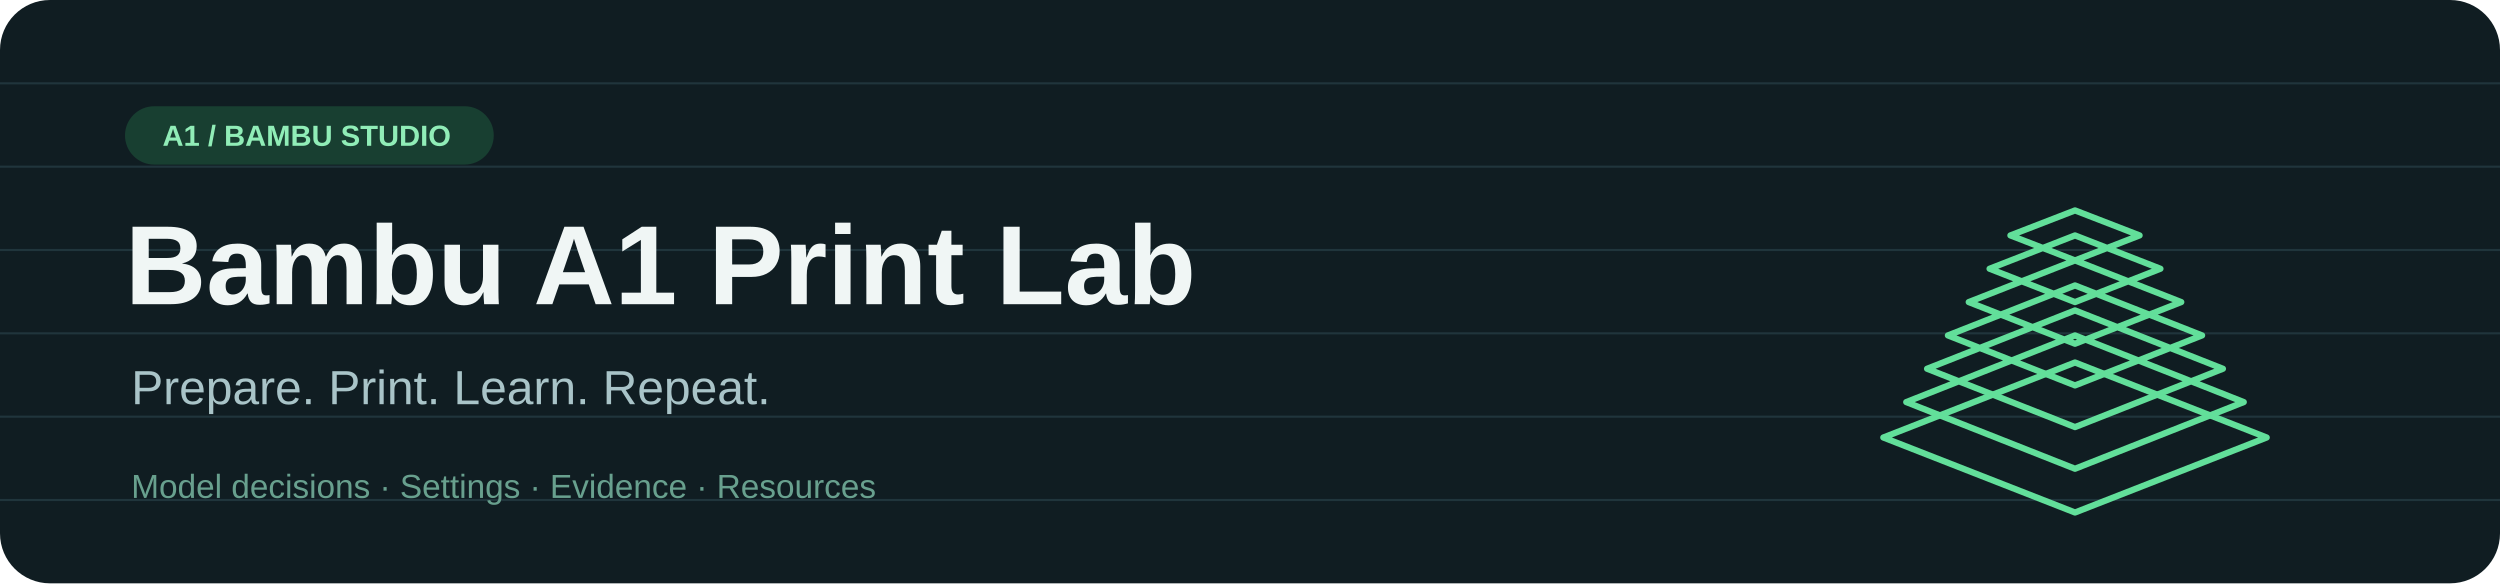
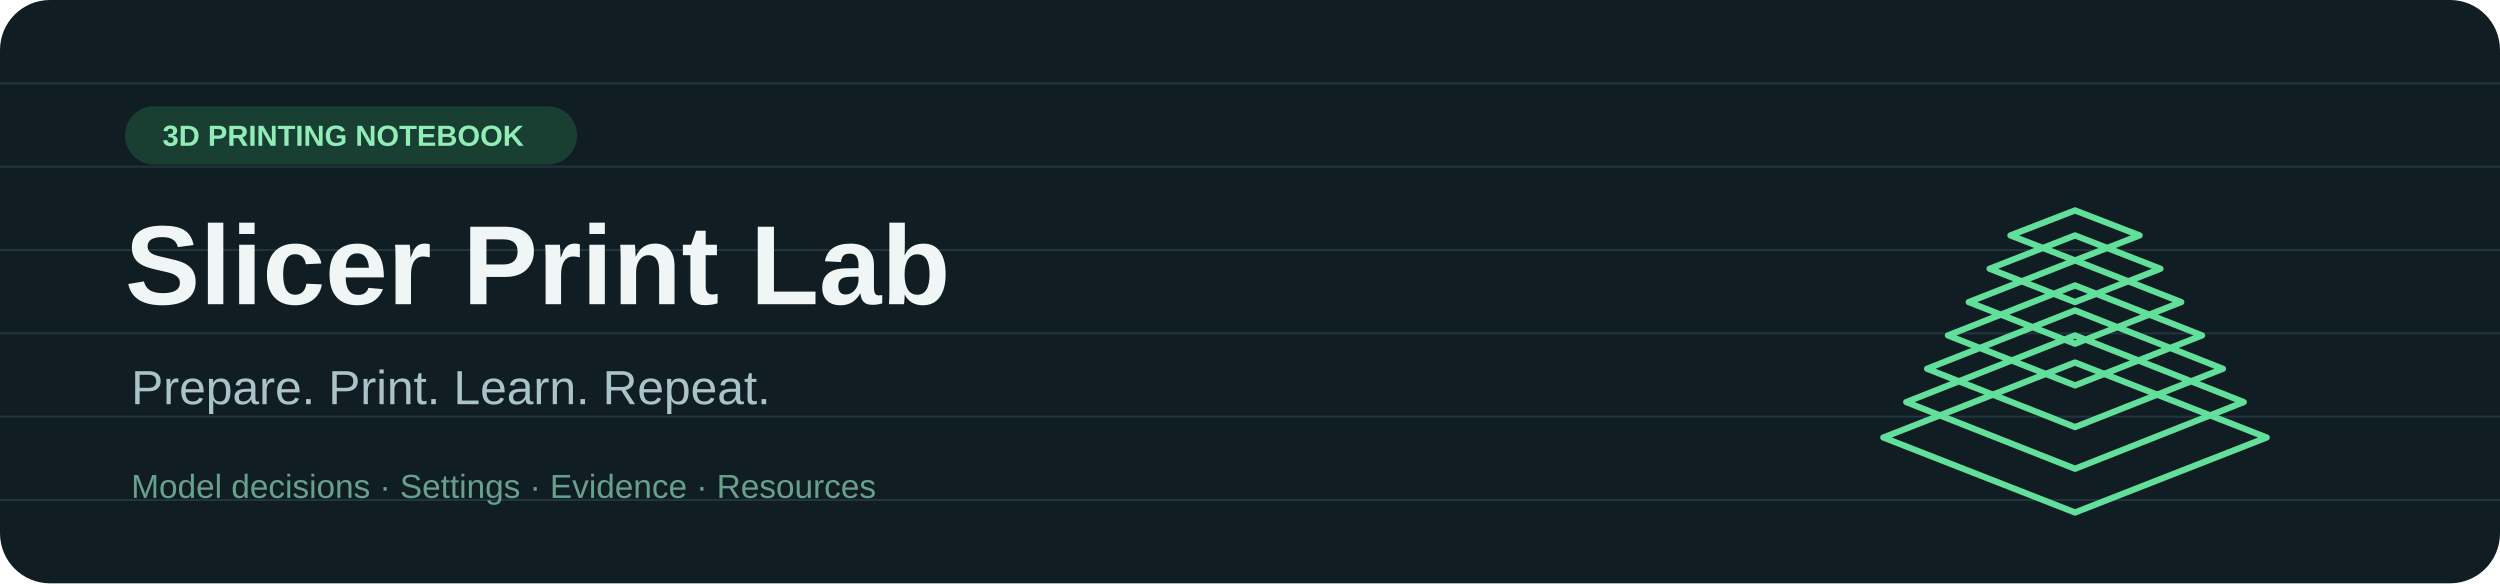
<svg xmlns="http://www.w3.org/2000/svg" width="1200" height="280" viewBox="0 0 1200 280" role="img" aria-labelledby="title desc">
  <rect width="1200" height="280" rx="24" fill="#101d22" />
  <path d="M0 240H1200M0 200H1200M0 160H1200M0 120H1200M0 80H1200M0 40H1200" stroke="#20353c" stroke-width="1" />
  <g fill="none" stroke="#62df9a" stroke-width="3" stroke-linejoin="round">
    <path d="M904 210l92-36 92 36-92 36z" />
    <path d="M915 193l81-32 81 32-81 32zM925 177l71-28 71 28-71 28zM935 161l61-24 61 24-61 24zM945 145l51-20 51 20-51 20zM955 129l41-16 41 16-41 16zM965 113l31-12 31 12-31 12z" />
  </g>
-   <rect x="60" y="51" width="177" height="28" rx="14" fill="#183f31" />
-   <text x="78" y="70" font-family="Segoe UI,Arial,sans-serif" font-size="14" font-weight="600" fill="#90edb7">A1 / BAMBU STUDIO</text>
-   <text x="60" y="146" font-family="Segoe UI,Arial,sans-serif" font-size="54" font-weight="700" fill="#f0f6f5">Bambu A1 Print Lab</text>
+   <rect x="60" y="51" width="217" height="28" rx="14" fill="#183f31" />
+   <text x="78" y="70" font-family="Segoe UI,Arial,sans-serif" font-size="14" font-weight="600" fill="#90edb7">3D PRINTING NOTEBOOK</text>
+   <text x="60" y="146" font-family="Segoe UI,Arial,sans-serif" font-size="54" font-weight="700" fill="#f0f6f5">Slicer Print Lab</text>
  <text x="63" y="194" font-family="Segoe UI,Arial,sans-serif" font-size="23" fill="#a9c4c8">Prepare. Print. Learn. Repeat.</text>
  <text x="63" y="239" font-family="Segoe UI,Arial,sans-serif" font-size="16" fill="#68a08e">Model decisions · Settings · Evidence · Resources</text>
</svg>
